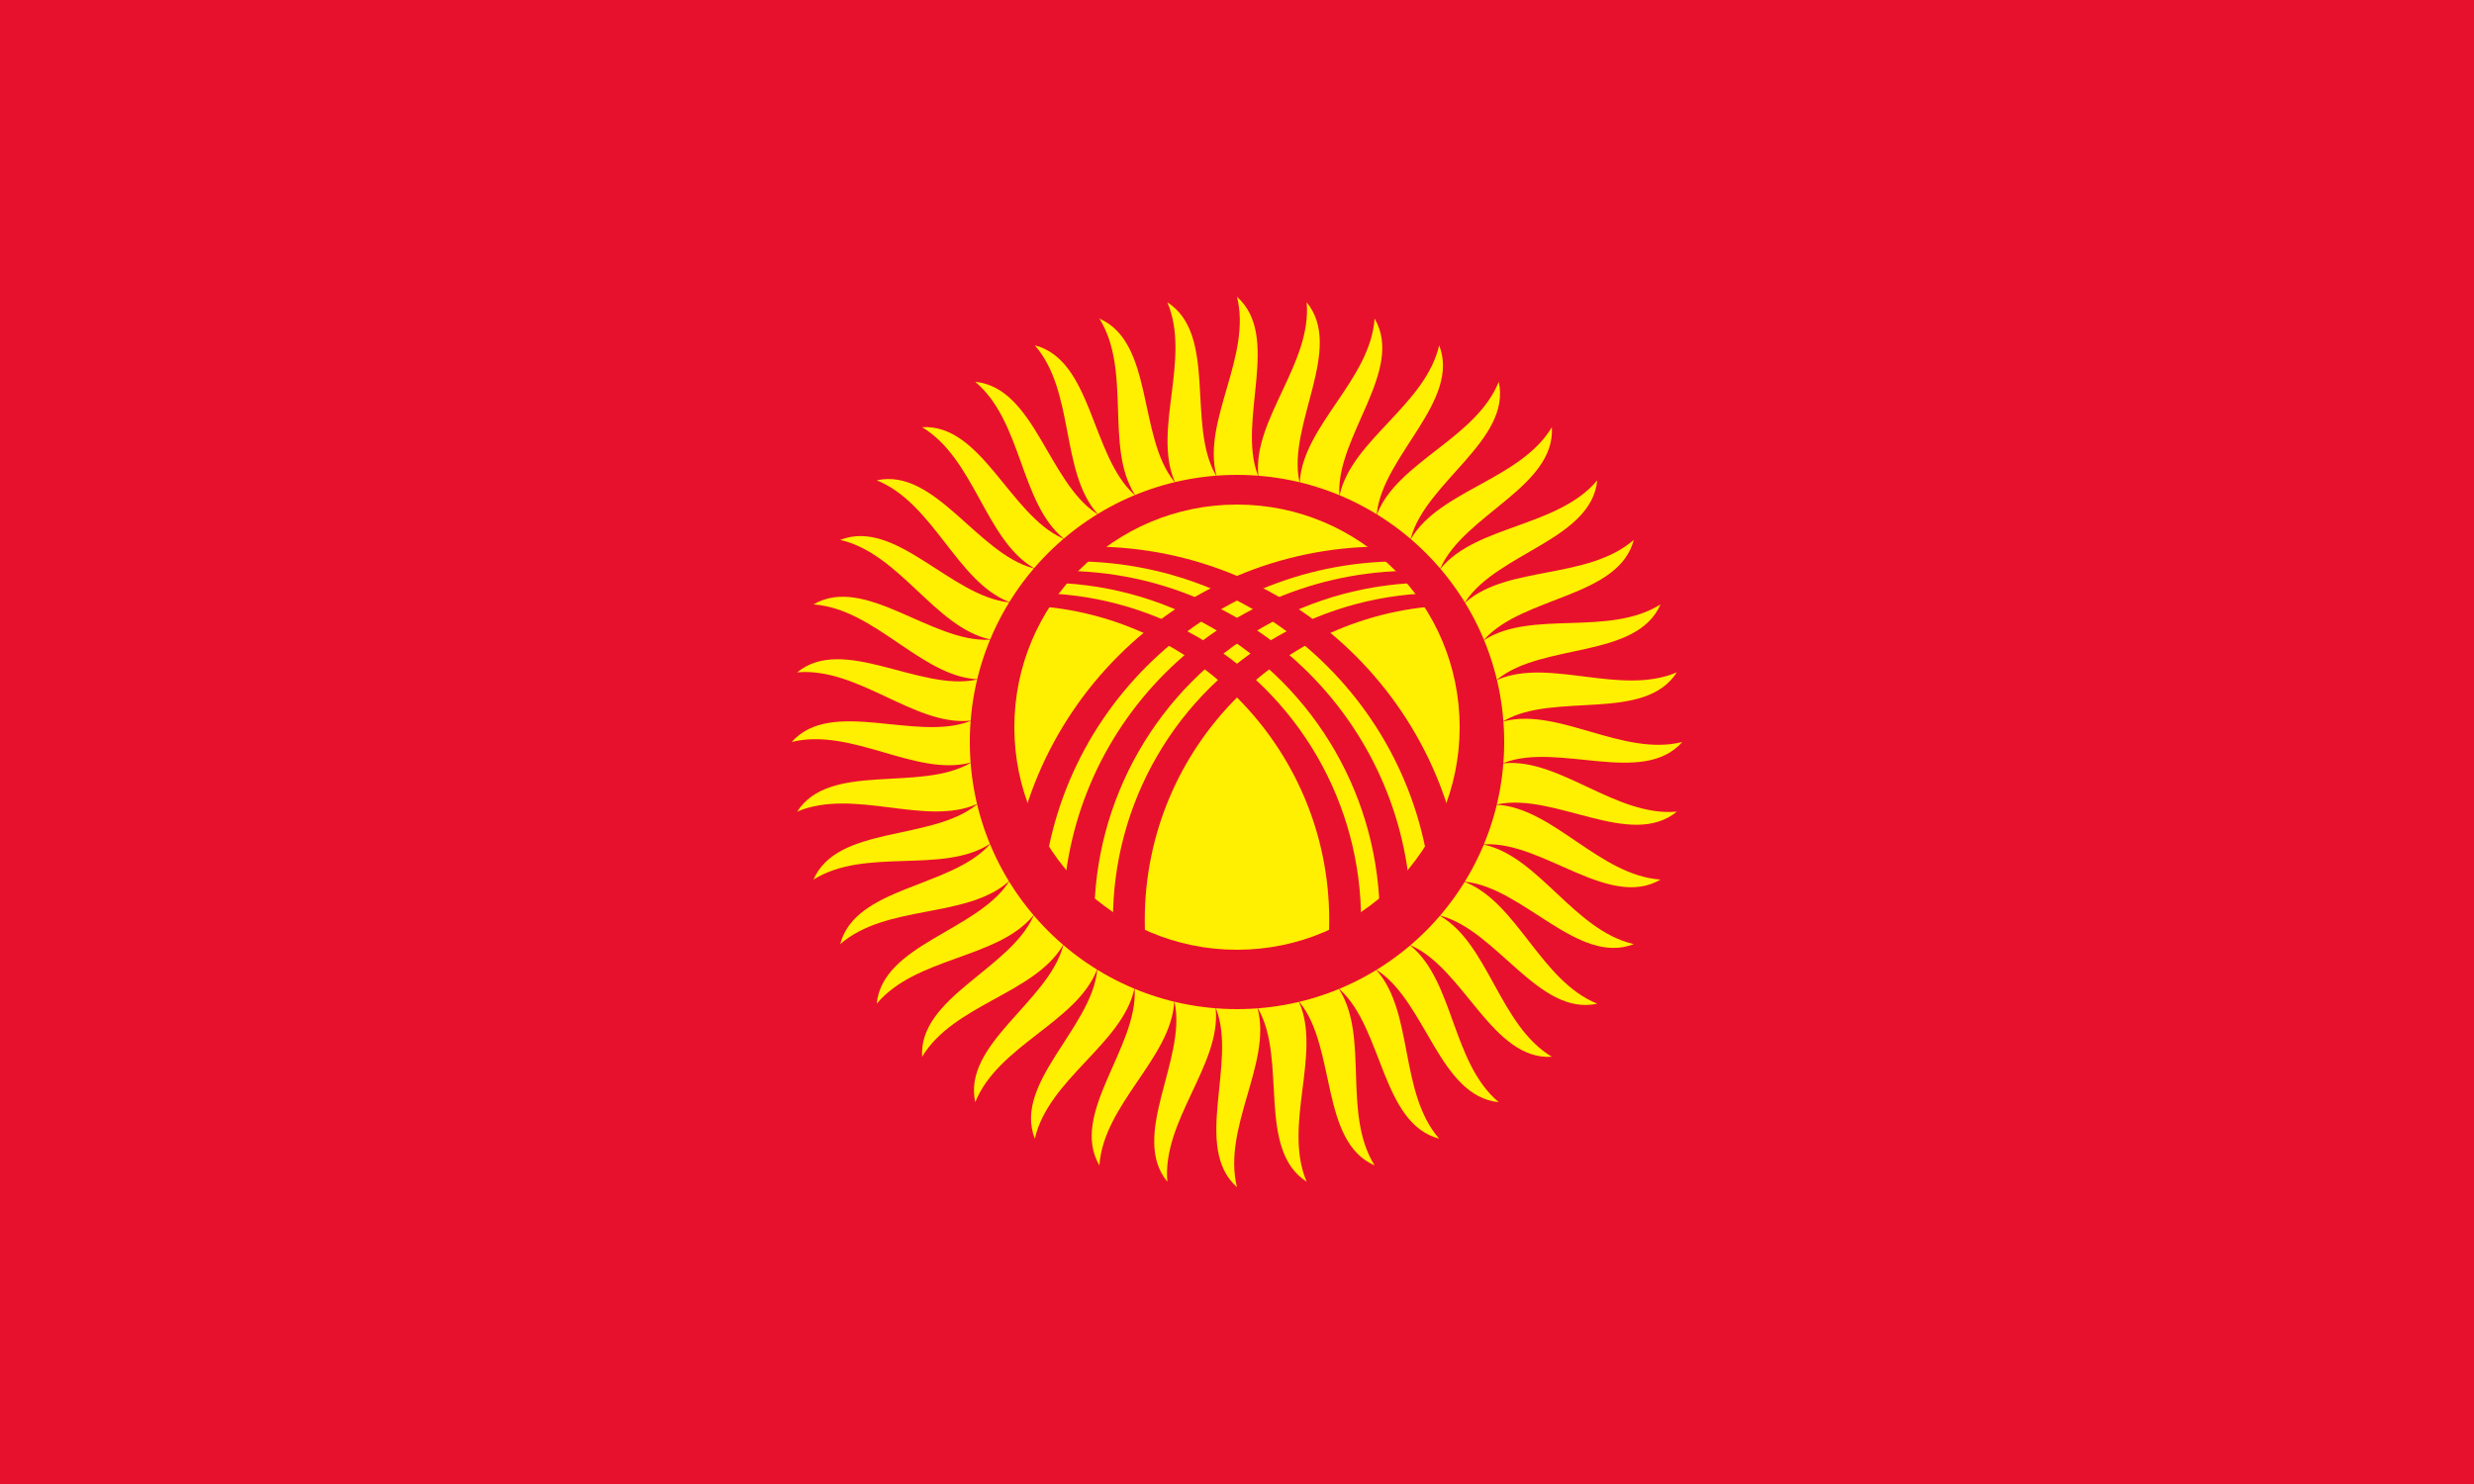
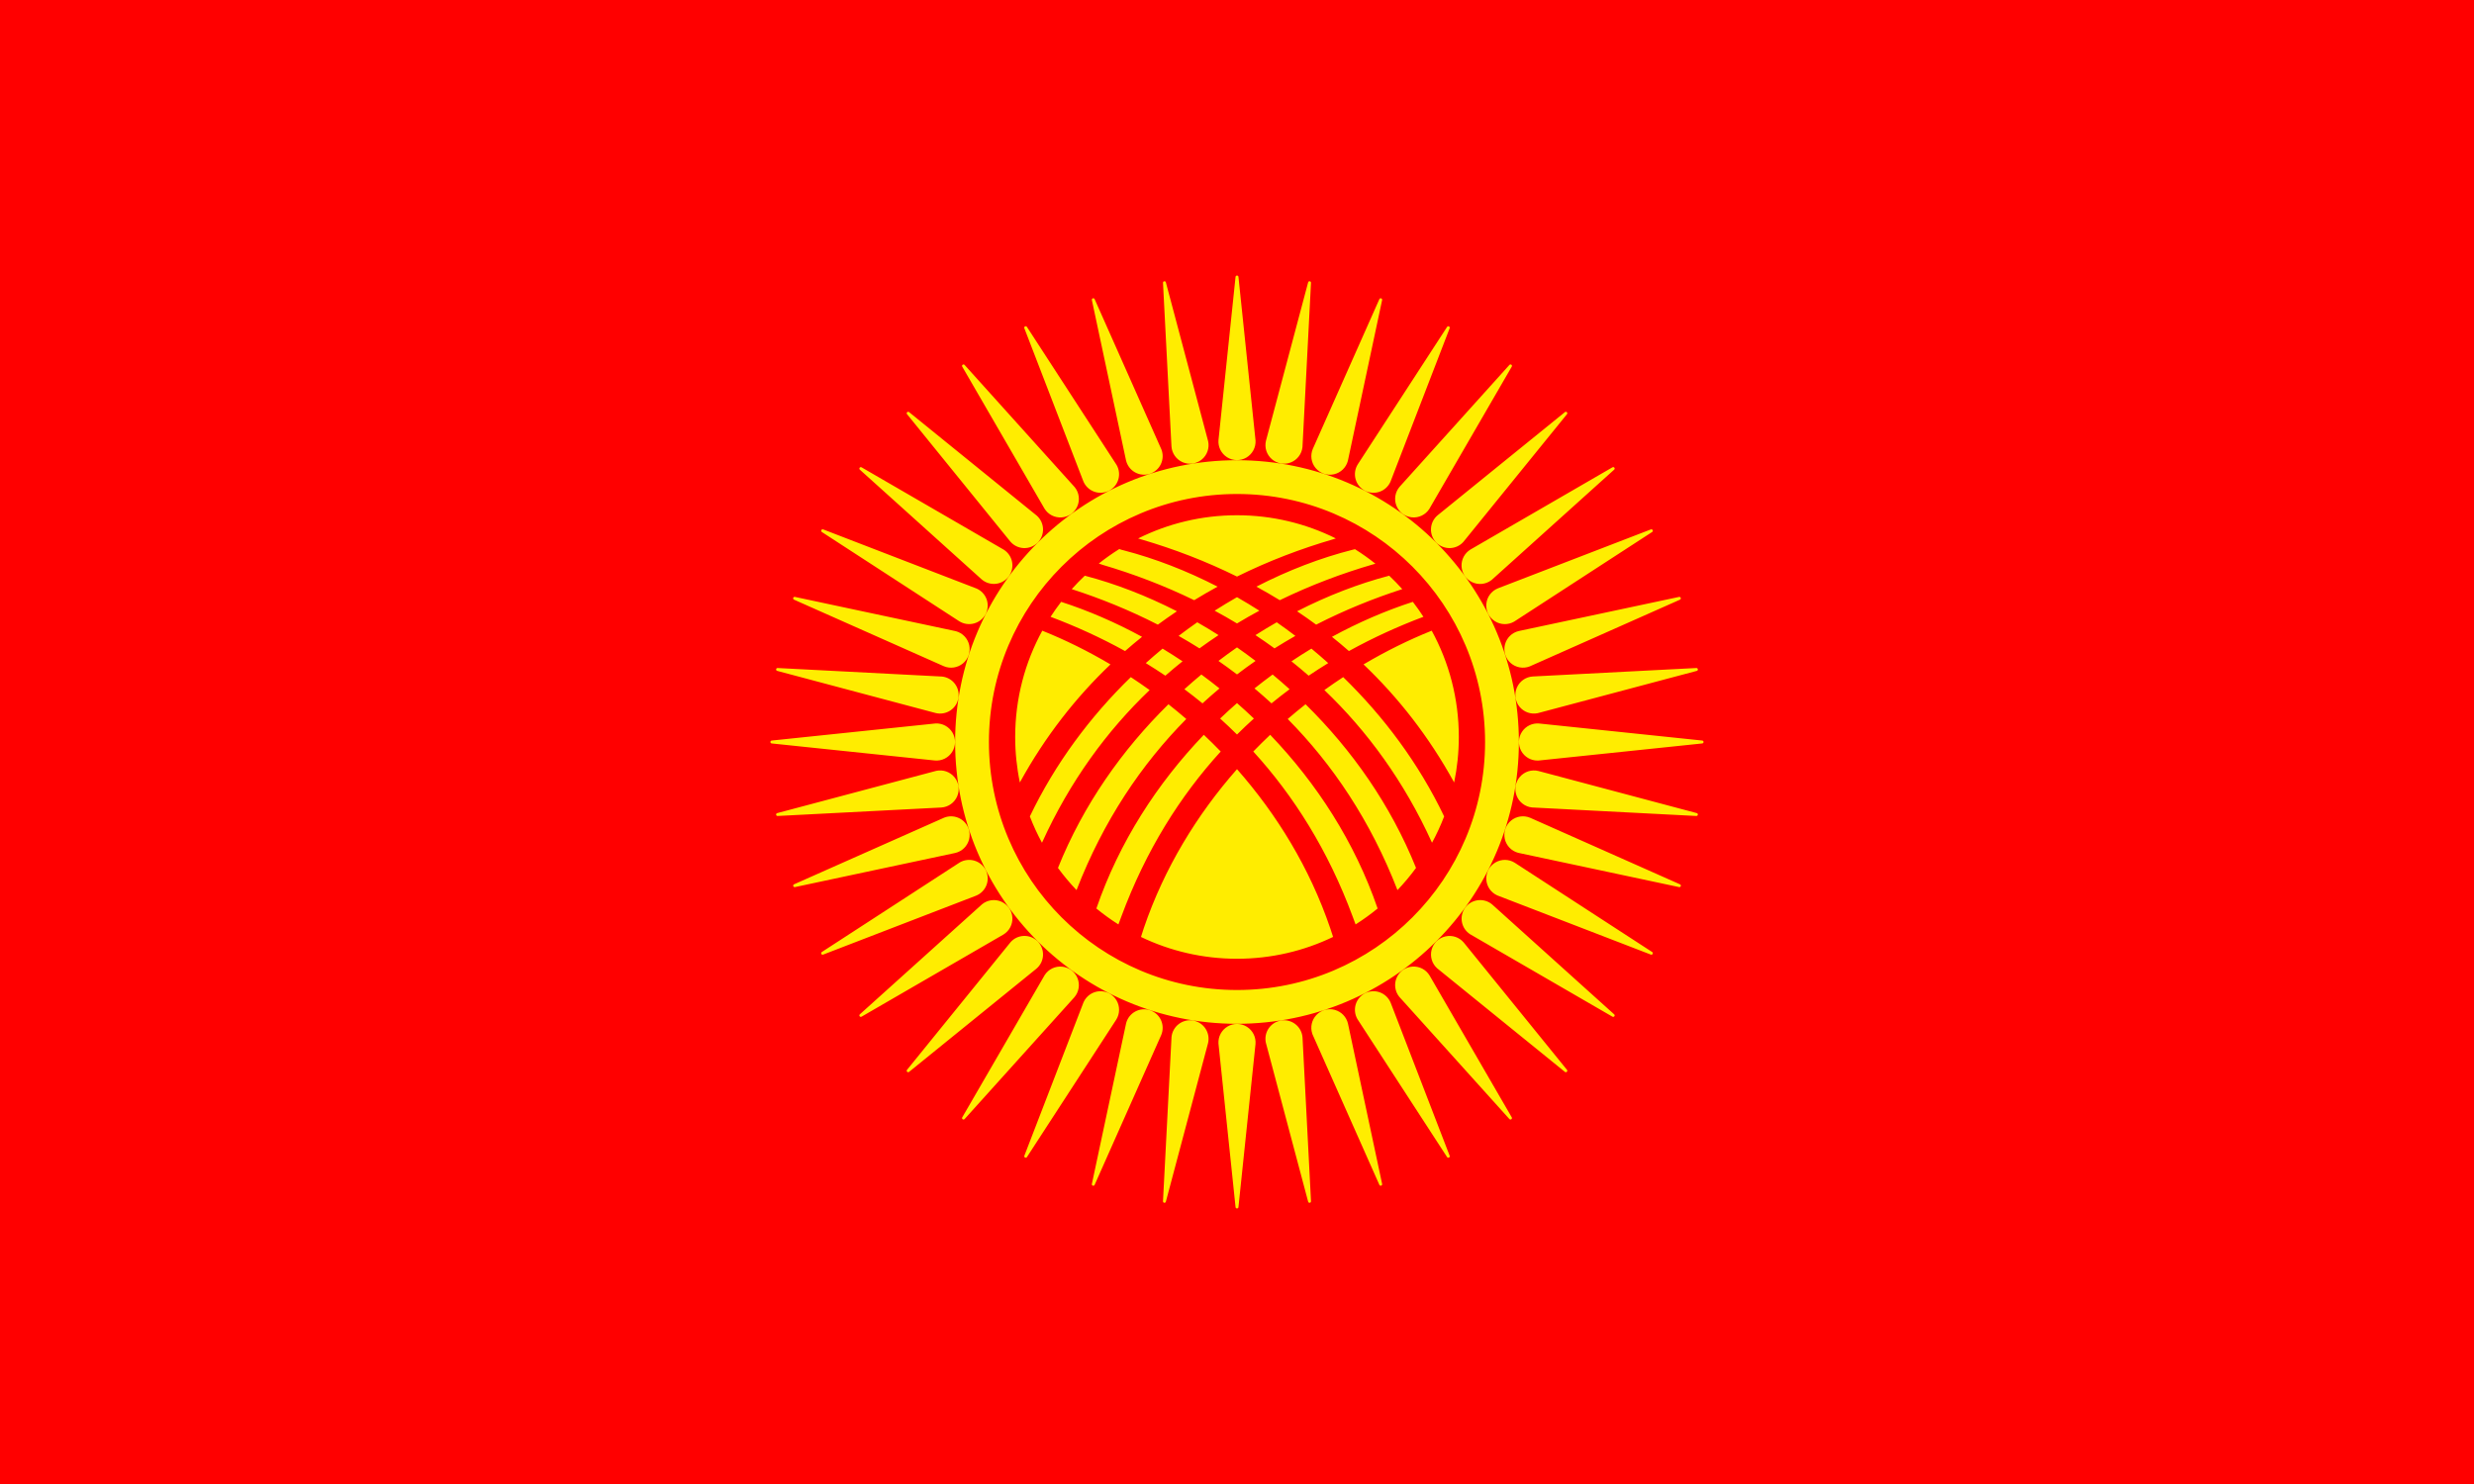
- <svg xmlns="http://www.w3.org/2000/svg" xmlns:xlink="http://www.w3.org/1999/xlink" width="750" height="450" viewBox="0 0 250 150">
-   <clipPath id="A">
-     <circle r="25" />
-   </clipPath>
-   <path fill="#e8112d" d="M0 0h250v150H0z" />
-   <g transform="translate(125 75)">
-     <g id="B" transform="scale(.25)">
-       <g id="C">
-         <path id="D" d="M-8.4 108C0 130-18 164 0 180c-6-24 14-50 8.4-72s-25.2-22-16.8 0z" fill="#ffef00" />
-         <use xlink:href="#D" transform="rotate(90)" />
-         <use xlink:href="#D" transform="rotate(180)" />
-         <use xlink:href="#D" transform="rotate(270)" />
-       </g>
-       <use xlink:href="#C" transform="rotate(18)" />
-       <use xlink:href="#C" transform="rotate(36)" />
-       <use xlink:href="#C" transform="rotate(54)" />
-       <use xlink:href="#C" transform="rotate(72)" />
-     </g>
-     <use xlink:href="#B" transform="rotate(9)" />
-     <circle r="27" fill="#e8112d" />
-     <circle cy="-1.5" r="22.5" fill="#ffef00" />
-     <g id="E" fill="#e8112d" clip-path="url(#A)">
-       <path d="M-23.055 18a37.755 37.755 0 1 1 75.51 0h.305a36.26 36.26 0 1 0-72.521 0z" />
-       <path d="M-17.601 18a35.301 35.301 0 1 1 70.602 0h.423a33.925 33.925 0 1 0-67.849 0zM20.7-15.052a33.053 33.053 0 1 0 0 66.105l1.8-1.233a31.82 31.82 0 1 1 0-63.64z" />
-     </g>
-     <use xlink:href="#E" transform="scale(-1 1)" />
-   </g>
+ <svg xmlns="http://www.w3.org/2000/svg" height="600" width="1000">
+   <path d="M0 0h1000v600H0z" fill="red" />
+   <path d="m526.465 180.758 3.447-66.422a.589.589 0 0 0-.499-.614.59.59 0 0 0-.668.453l-17.032 64.02a7.504 7.504 0 1 0 14.752 2.564zm18.336 5.605 13.86-65.052a.591.591 0 0 0-1.126-.345l-26.898 60.54a7.505 7.505 0 1 0 14.164 4.856zm17.224 8.422 23.928-62.058a.59.59 0 0 0-1.058-.517l-36.093 55.55a7.504 7.504 0 0 0 2.956 10.654 7.503 7.503 0 0 0 10.267-3.629zm15.687 11.012 33.341-57.55a.59.59 0 0 0-.965-.676L565.75 196.79a7.505 7.505 0 1 0 11.963 9.007zm13.774 13.315 41.893-51.66a.587.587 0 0 0-.04-.79.589.589 0 0 0-.807-.028l-51.46 41.719a7.503 7.503 0 0 0-.472 11.047 7.501 7.501 0 0 0 10.886-.288zm11.537 15.294 49.422-44.51a.59.59 0 0 0-.71-.94L594.41 222.16a7.506 7.506 0 1 0 8.298 12.49c.109-.08.216-.16.316-.243zm9.007 16.918 55.776-36.23a.59.59 0 0 0-.554-1.038L605.44 237.88a7.505 7.505 0 1 0 6.591 13.444zm6.236 18.13 60.785-26.997a.592.592 0 0 0-.383-1.114l-64.795 13.796a7.504 7.504 0 1 0 4.393 14.315zm3.302 18.886 64.277-17.09a.588.588 0 0 0 .433-.663.593.593 0 0 0-.637-.499l-66.157 3.425a7.505 7.505 0 1 0 2.084 14.828zm.32 19.153 66.15-6.906a.59.59 0 0 0-.02-1.177l-65.887-6.887a7.506 7.506 0 1 0-.642 14.982c.136 0 .27-.005.399-.012zm-2.646 18.973 66.42 3.445a.592.592 0 0 0 .162-1.167l-64.018-17.032a7.505 7.505 0 1 0-2.564 14.754zm-5.605 18.335 65.051 13.86a.59.59 0 0 0 .343-1.126l-60.539-26.9a7.505 7.505 0 1 0-4.855 14.165zm-8.422 17.224 62.057 23.927a.59.59 0 0 0 .741-.28.592.592 0 0 0-.224-.778l-55.55-36.093a7.505 7.505 0 1 0-7.024 13.224zm-11.012 15.686 57.55 33.342a.59.59 0 0 0 .676-.964l-49.22-44.34a7.504 7.504 0 0 0-10.986 1.252 7.505 7.505 0 0 0 1.98 10.71zm-13.315 13.775 51.66 41.893c.23.19.574.177.79-.041a.588.588 0 0 0 .027-.806l-41.718-51.46a7.504 7.504 0 1 0-10.759 10.415zm-15.295 11.537 44.51 49.421a.591.591 0 0 0 .94-.708l-33.203-57.328a7.505 7.505 0 1 0-12.248 8.615zm-16.917 9.006 36.23 55.779a.591.591 0 0 0 1.039-.555l-23.825-61.814a7.506 7.506 0 0 0-10.363-3.855 7.506 7.506 0 0 0-3.08 10.445zm-18.13 6.237 26.997 60.786a.592.592 0 0 0 .723.324.593.593 0 0 0 .39-.708l-13.796-64.795a7.506 7.506 0 1 0-14.448 4.016c.043.131.088.257.134.377zm-18.887 3.301 17.092 64.278a.59.59 0 0 0 1.16-.204l-3.425-66.157a7.504 7.504 0 0 0-8.65-6.886 7.504 7.504 0 0 0-6.177 8.97zm-19.153.32 6.906 66.151a.59.59 0 0 0 1.178-.02l6.887-65.888a7.504 7.504 0 1 0-14.97-.242zm-18.971-2.646-3.447 66.421a.59.59 0 0 0 1.167.162l17.031-64.019a7.504 7.504 0 0 0-6.122-9.207 7.503 7.503 0 0 0-8.63 6.643zm-18.336-5.605-13.86 65.053a.59.59 0 0 0 1.126.343l26.898-60.54a7.506 7.506 0 0 0-4.596-10.058 7.505 7.505 0 0 0-9.568 5.202zm-17.224-8.422-23.927 62.06c-.11.276.008.6.282.74.28.142.618.041.776-.225l36.092-55.55a7.505 7.505 0 1 0-13.223-7.025zm-15.686-11.01-33.341 57.55a.59.59 0 0 0 .963.675l44.34-49.22a7.504 7.504 0 1 0-11.962-9.006zm-13.775-13.316-41.893 51.66a.587.587 0 0 0 .04.79.59.59 0 0 0 .807.028l51.46-41.719a7.504 7.504 0 0 0 .472-11.047 7.504 7.504 0 0 0-10.886.288zm-11.537-15.296-49.423 44.51a.591.591 0 0 0 .71.94l57.327-33.201a7.505 7.505 0 1 0-8.614-12.248zm-9.007-16.916-55.777 36.23a.59.59 0 0 0 .555 1.038l61.813-23.824a7.504 7.504 0 0 0 3.855-10.363 7.504 7.504 0 0 0-10.446-3.081zm-6.236-18.13-60.785 26.997a.593.593 0 0 0 .384 1.114l64.794-13.797a7.505 7.505 0 1 0-4.393-14.315zm-3.302-18.886-64.277 17.09a.59.59 0 0 0 .204 1.16l66.157-3.424a7.505 7.505 0 1 0-2.085-14.826zm-.32-19.154-66.15 6.905a.59.59 0 0 0 .02 1.179l65.887 6.887a7.505 7.505 0 1 0 .243-14.97zm2.646-18.972-66.42-3.446a.59.59 0 0 0-.162 1.166l64.019 17.033a7.503 7.503 0 0 0 9.208-6.122 7.506 7.506 0 0 0-6.645-8.631zm5.605-18.336-65.051-13.86a.59.59 0 0 0-.343 1.126l60.539 26.9a7.505 7.505 0 1 0 4.855-14.165zm8.422-17.223-62.057-23.929a.592.592 0 0 0-.517 1.059l55.55 36.093a7.504 7.504 0 0 0 10.654-2.956 7.504 7.504 0 0 0-3.63-10.267zm11.012-15.686-57.55-33.343a.59.59 0 0 0-.776.164.589.589 0 0 0 .1.8l49.22 44.34a7.504 7.504 0 0 0 10.986-1.252 7.505 7.505 0 0 0-1.98-10.709zm13.315-13.776-51.66-41.892a.588.588 0 0 0-.79.04.589.589 0 0 0-.027.807l41.718 51.46a7.501 7.501 0 0 0 11.047.472 7.503 7.503 0 0 0-.288-10.887zm15.296-11.537-44.511-49.422a.591.591 0 0 0-.939.711l33.202 57.325a7.505 7.505 0 1 0 12.248-8.614zm16.917-9.007-36.23-55.777a.59.59 0 0 0-1.04.555l23.825 61.814a7.502 7.502 0 0 0 10.363 3.854 7.502 7.502 0 0 0 3.082-10.446zm18.13-6.235-26.998-60.786a.59.59 0 0 0-1.113.384l13.796 64.794a7.503 7.503 0 0 0 9.628 5.438 7.506 7.506 0 0 0 4.686-9.83zm18.887-3.303-17.093-64.277a.588.588 0 0 0-.662-.432.59.59 0 0 0-.497.637l3.423 66.156a7.505 7.505 0 1 0 14.828-2.085zm19.152-.319-6.906-66.152a.59.59 0 0 0-1.178.022l-6.887 65.888a7.505 7.505 0 1 0 14.97.243zM500 186.068c62.922 0 113.932 51.01 113.932 113.933 0 62.92-51.01 113.931-113.932 113.931s-113.931-51.01-113.931-113.931c0-62.924 51.009-113.933 113.931-113.933zm0 13.658c55.38 0 100.274 44.894 100.274 100.275 0 55.379-44.895 100.273-100.274 100.273-55.38 0-100.274-44.894-100.274-100.273 0-55.38 44.894-100.275 100.274-100.275zm-83.727 130.37c10.252-21.443 24.421-40.39 40.804-56.329a214.222 214.222 0 0 1 7.607 5.232c-17.205 16.447-32.2 36.798-43.511 61.734a89.28 89.28 0 0 1-4.9-10.637zm90.8-51.757a195.35 195.35 0 0 1 6.874 6.041 199.332 199.332 0 0 1 7.315-5.72c-2.25-2.04-4.54-4.02-6.86-5.946a213.196 213.196 0 0 0-7.329 5.625zm-14.57-11.12a205.288 205.288 0 0 1 7.497 5.46 205.288 205.288 0 0 1 7.496-5.46c-2.47-1.885-4.97-3.709-7.496-5.469a213.058 213.058 0 0 0-7.496 5.47zm.673 23.292a194.21 194.21 0 0 1 6.824 6.465 194.679 194.679 0 0 1 6.824-6.465A211.198 211.198 0 0 0 500 284.27a211.769 211.769 0 0 0-6.824 6.242zm-14.437-11.852c2.47 1.84 4.909 3.748 7.314 5.721a196.636 196.636 0 0 1 6.875-6.04 213.686 213.686 0 0 0-7.33-5.626 211.387 211.387 0 0 0-6.86 5.945zm44.856-21.564a215.41 215.41 0 0 0-7.536-5.498c-2.89 1.65-5.76 3.38-8.603 5.189a208.707 208.707 0 0 1 7.704 5.36 212.784 212.784 0 0 1 8.435-5.05zm13.272 11.005a214.721 214.721 0 0 0-6.788-5.856 211.892 211.892 0 0 0-8.066 5.135 196.826 196.826 0 0 1 6.948 5.809 211.78 211.78 0 0 1 7.906-5.088zm-45.901-21.193A211.96 211.96 0 0 1 500 241.44a211.863 211.863 0 0 1 9.035 5.467 216.538 216.538 0 0 0-9.035 5.162 217.1 217.1 0 0 0-9.034-5.162zm-14.56 10.188a215.218 215.218 0 0 1 7.535-5.498c2.89 1.65 5.76 3.38 8.603 5.189a206.816 206.816 0 0 0-7.703 5.36 213.582 213.582 0 0 0-8.434-5.05zM463.133 268.1a214.73 214.73 0 0 1 6.789-5.856c2.71 1.64 5.402 3.354 8.066 5.135a196.657 196.657 0 0 0-6.947 5.809 211.827 211.827 0 0 0-7.908-5.088zM421.3 254.997c9.275 3.717 18.523 8.28 27.553 13.632-13.9 13.248-26.365 29.04-36.622 47.73a89.972 89.972 0 0 1-1.889-18.38c0-15.575 3.972-30.221 10.958-42.982zm7.62-11.663c10.933 3.533 21.935 8.28 32.7 14.14a196.635 196.635 0 0 0-6.86 5.755c-9.829-5.43-19.928-10.019-30.114-13.847a89.407 89.407 0 0 1 4.275-6.048zm9.56-10.573c12.359 3.241 24.922 8.083 37.233 14.385a208.084 208.084 0 0 0-7.704 5.41c-11.39-5.832-23.088-10.579-34.814-14.367a90.428 90.428 0 0 1 5.285-5.428zm13.943-10.785c.263.097.54.194.833.293.328.083.656.17.985.252 12.585 3.277 25.386 8.215 37.921 14.666a215.49 215.49 0 0 0-9.461 5.479c-12.13-5.907-24.564-10.62-36.979-14.28-.107-.03-.799-.27-1.579-.54a90.246 90.246 0 0 1 8.28-5.87zm87.512-4.288c-.483.155-.835.27-.94.312-13.096 3.816-26.223 8.795-38.995 15.115-12.53-6.2-25.401-11.11-38.25-14.898l-.745-.217c-.35-.09-.67-.191-.966-.298 12.033-6.002 25.601-9.384 39.962-9.384 14.349 0 27.91 3.375 39.934 9.37zm16.006 10.227c-.333.1-.642.187-.902.25-12.667 3.689-25.362 8.473-37.74 14.5a215.589 215.589 0 0 0-9.46-5.478c12.86-6.62 26.004-11.647 38.905-14.918.318-.05.636-.126.95-.22a89.797 89.797 0 0 1 8.247 5.866zm10.865 10.274c-11.727 3.788-23.424 8.535-34.815 14.367a207.126 207.126 0 0 0-7.703-5.41c12.31-6.302 24.873-11.144 37.232-14.385a90.59 90.59 0 0 1 5.286 5.428zm8.549 11.193c-10.186 3.828-20.286 8.416-30.115 13.847a197.717 197.717 0 0 0-6.86-5.755c10.764-5.86 21.769-10.607 32.7-14.14a89.08 89.08 0 0 1 4.275 6.048zm12.413 66.977c-10.254-18.69-22.72-34.482-36.62-47.73 9.029-5.352 18.277-9.915 27.552-13.632 6.983 12.762 10.958 27.407 10.958 42.982 0 6.3-.651 12.448-1.89 18.38zm-8.94 24.374c-11.313-24.936-26.307-45.287-43.511-61.734a217.263 217.263 0 0 1 7.604-5.232c16.386 15.938 30.555 34.885 40.808 56.329a89.235 89.235 0 0 1-4.902 10.637zm-13.967 19.145c-10.921-28.152-26.311-50.936-44.364-69.181a212.981 212.981 0 0 1 7.212-5.956c18.684 18.373 34.42 40.69 44.655 66.171a90.075 90.075 0 0 1-7.503 8.966zm-16.924 13.877-1.193-3.202c-9.901-26.744-23.788-48.75-40.163-66.706a212.907 212.907 0 0 1 6.834-6.755c18.75 19.572 34.159 43.264 43.427 70.224a90.065 90.065 0 0 1-8.905 6.439zm-86.749 5.07 1.147-3.584c8.26-24.262 21.492-45.887 37.665-64.26 16.173 18.373 29.406 39.998 37.665 64.26l1.175 3.57c-11.75 5.657-24.925 8.826-38.84 8.826-13.903 0-27.068-3.164-38.812-8.813zm-18.03-11.51c9.27-26.96 24.676-50.651 43.427-70.223a212.535 212.535 0 0 1 6.834 6.755c-16.375 17.956-30.261 39.962-40.163 66.706l-1.189 3.204a89.893 89.893 0 0 1-8.908-6.441zm-15.522-16.403c10.235-25.482 25.972-47.798 44.656-66.171a214.26 214.26 0 0 1 7.212 5.956c-18.053 18.245-33.443 41.03-44.365 69.181a90.28 90.28 0 0 1-7.503-8.966" fill="#ffed00" fill-rule="evenodd" />
</svg>
